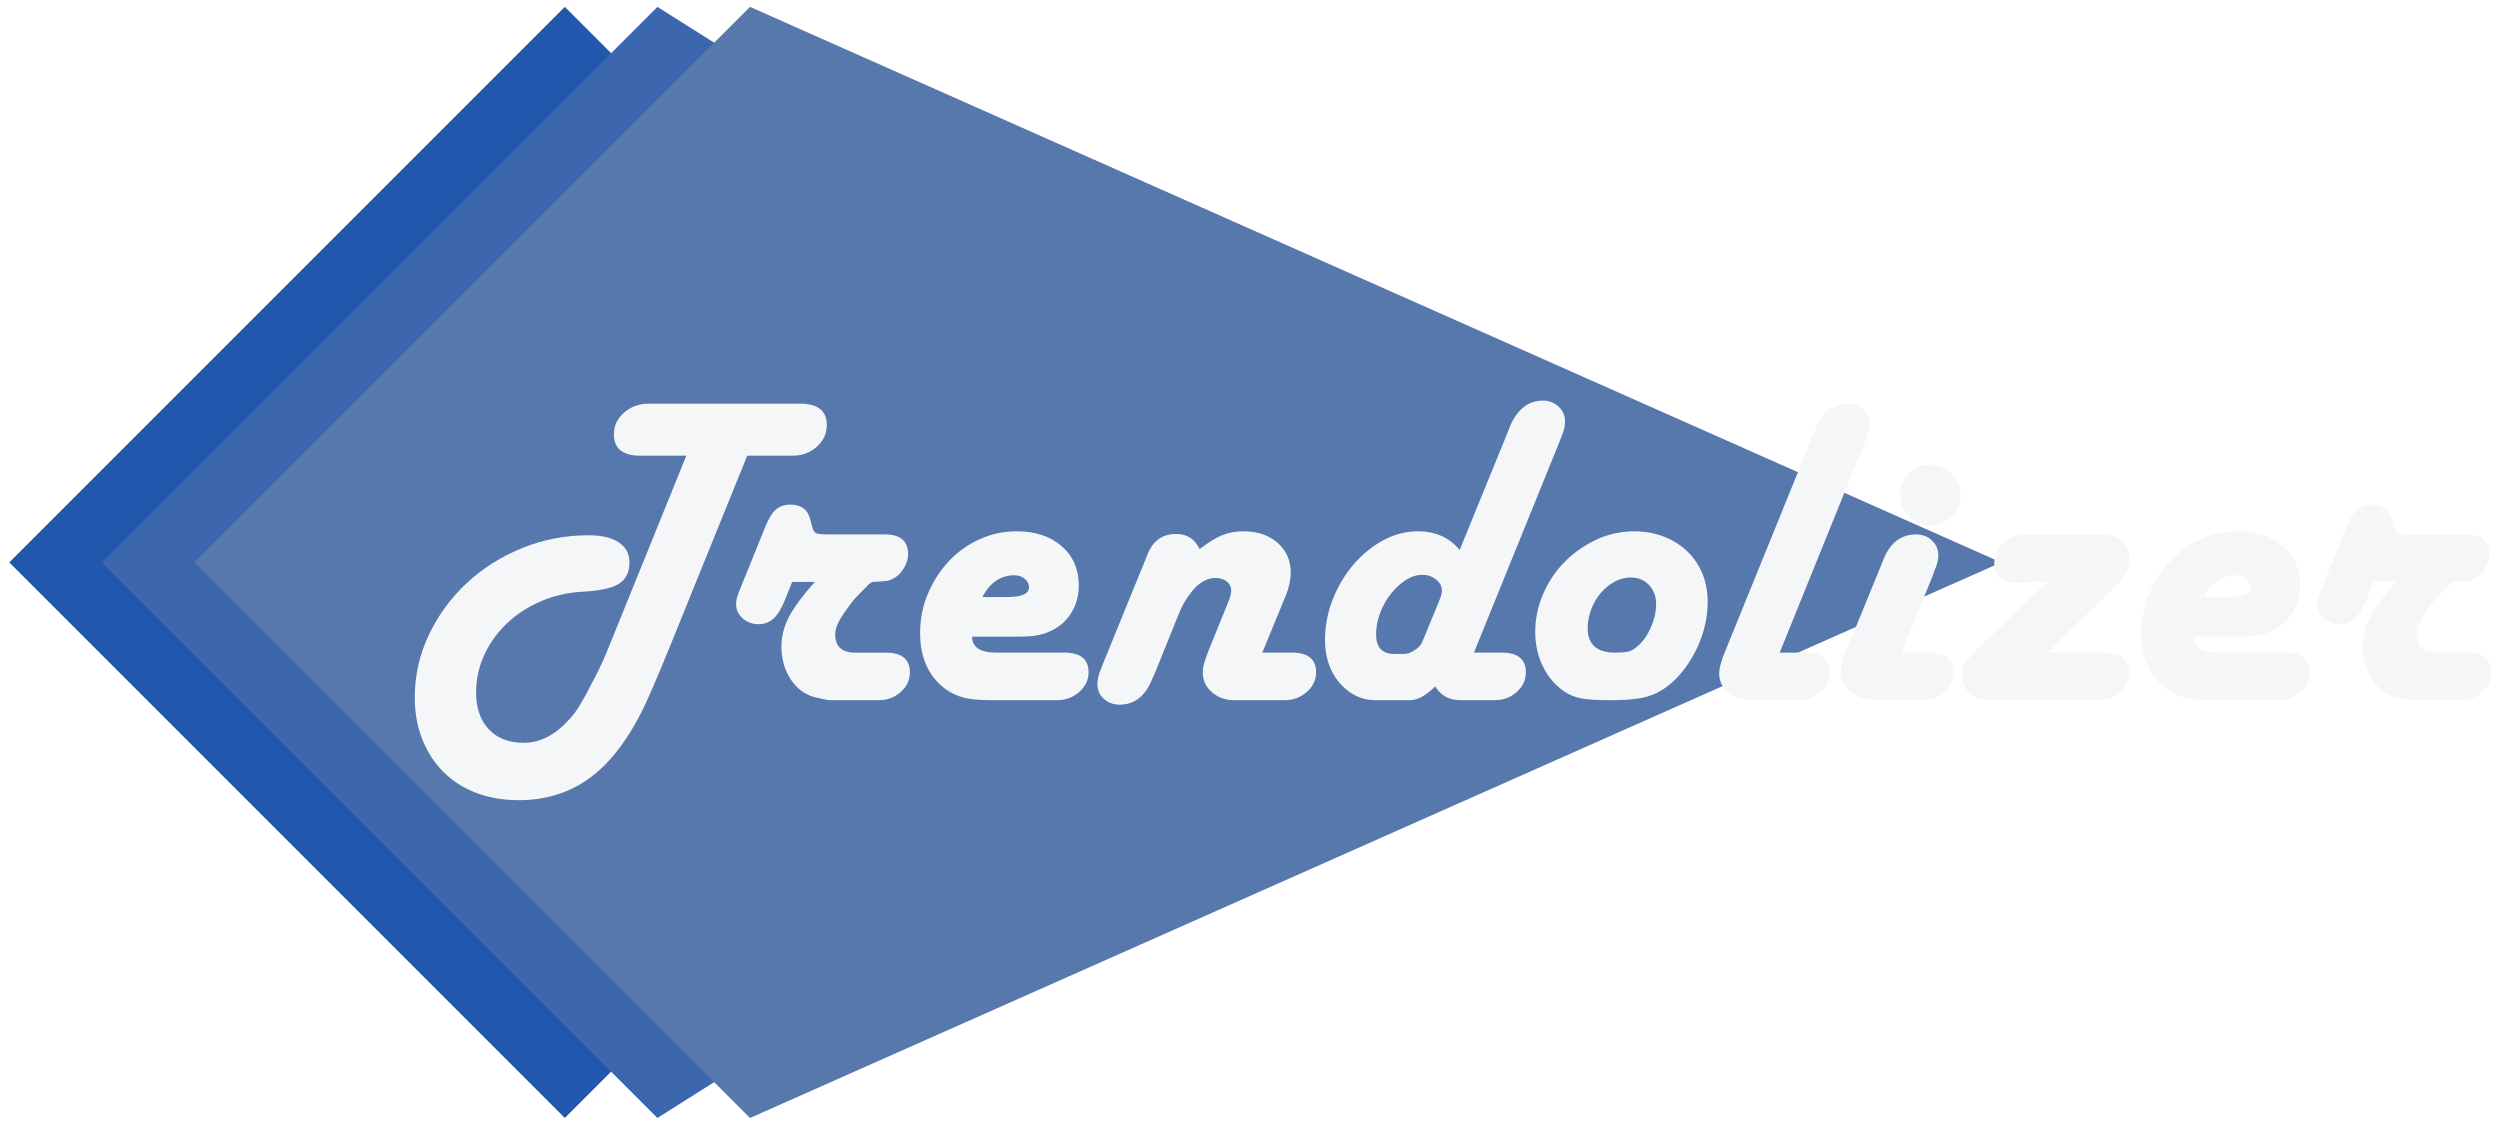
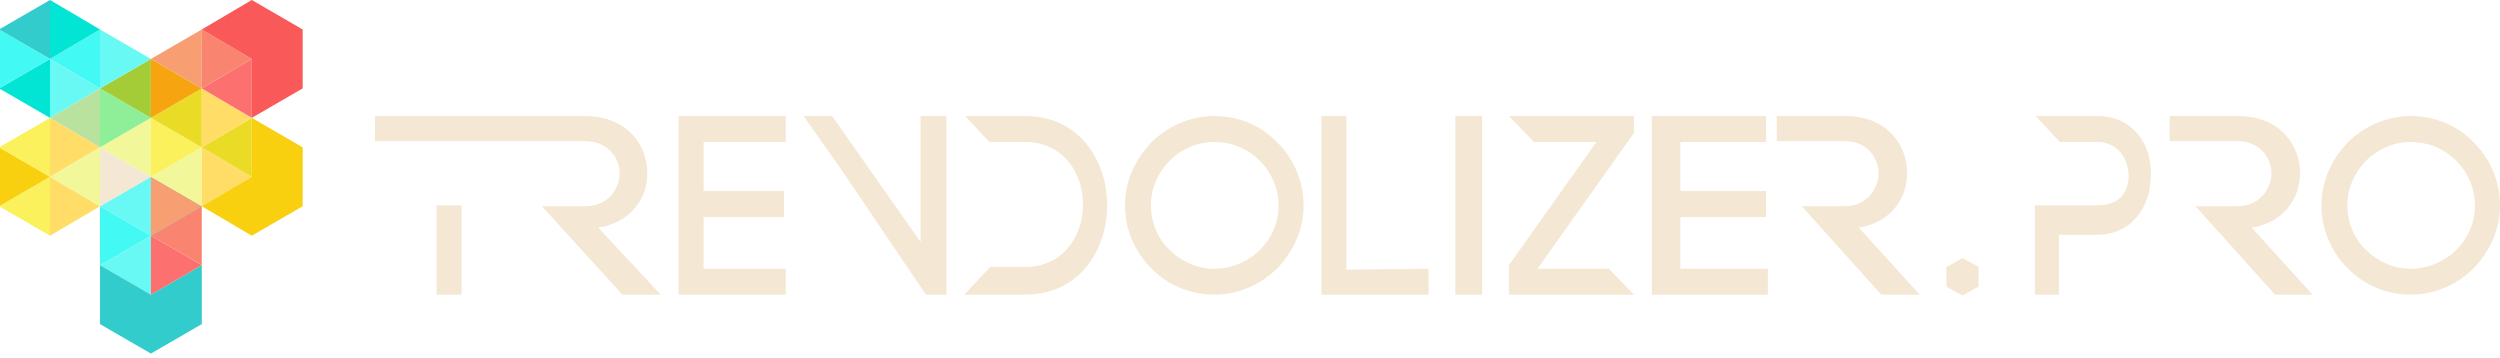
- <svg xmlns="http://www.w3.org/2000/svg" viewBox="0 0 135 61" width="135" height="61">
-   <rect id="square_main" x="9.287" y="9.157" transform="matrix(0.7071 0.7071 -0.7071 0.7071 30.4085 -12.6714)" fill="#2157AD" width="42.426" height="42.426" />
-   <polygon id="square_one" fill="#3C66AD" points="35.5,60.371 5.5,30.371 35.5,0.371 83.02,30.371 " />
-   <polygon id="square_two" fill="#5778AD" points="40.5,60.371 10.5,30.371 40.5,0.371 108.061,30.371 " />
+ <svg xmlns="http://www.w3.org/2000/svg" version="1.1" id="Layer_1" x="0px" y="0px" viewBox="0 0 280 40" style="enable-background:new 0 0 280 40;" xml:space="preserve">
+   <style type="text/css">
+ 	.st0{display:none;}
+ 	.st1{display:inline;fill:#29252C;}
+ 	.st2{fill:#69F9F5;}
+ 	.st3{fill:#FAF15D;}
+ 	.st4{fill:#F9D00F;}
+ 	.st5{fill:#03E5D4;}
+ 	.st6{fill:#43F9F4;}
+ 	.st7{fill:#33CCCC;}
+ 	.st8{fill:#FFDD67;}
+ 	.st9{fill:#B9E29F;}
+ 	.st10{fill:#93D2FD;}
+ 	.st11{fill:#F4E7D3;}
+ 	.st12{fill:#F2F79A;}
+ 	.st13{fill:#8FEF99;}
+ 	.st14{fill:#A4CC36;}
+ 	.st15{fill:#FC7070;}
+ 	.st16{fill:#F98470;}
+ 	.st17{fill:#F79F72;}
+ 	.st18{fill:#EADB26;}
+ 	.st19{fill:#F7A411;}
+ 	.st20{fill:#F95959;}
+ </style>
+   <g class="st0">
+     <rect x="-60" y="-180" class="st1" width="400" height="400" />
+   </g>
  <g>
-     <path fill="#f5f6f7" d="M36.294,34.618c-0.192,0.479-0.392,0.968-0.6,1.464s-0.376,0.889-0.504,1.176   c-0.864,2.049-1.876,3.553-3.036,4.513s-2.54,1.439-4.14,1.439c-0.849,0-1.616-0.132-2.304-0.396   c-0.688-0.265-1.276-0.641-1.764-1.128c-0.488-0.489-0.868-1.073-1.14-1.753c-0.272-0.68-0.408-1.436-0.408-2.268   c0-1.184,0.252-2.308,0.756-3.372c0.504-1.063,1.184-1.995,2.04-2.796c0.856-0.8,1.852-1.432,2.988-1.896   c1.136-0.464,2.336-0.696,3.6-0.696c0.704,0,1.248,0.128,1.632,0.384c0.384,0.256,0.576,0.616,0.576,1.08   c0,0.528-0.188,0.912-0.564,1.151c-0.376,0.24-1.036,0.385-1.98,0.433c-0.816,0.048-1.572,0.224-2.268,0.528   c-0.696,0.304-1.3,0.699-1.812,1.188c-0.513,0.488-0.917,1.053-1.212,1.691c-0.296,0.641-0.444,1.32-0.444,2.041   c0,0.832,0.228,1.492,0.684,1.979c0.456,0.488,1.083,0.732,1.884,0.732c0.864,0,1.664-0.4,2.4-1.2   c0.224-0.225,0.439-0.508,0.648-0.852c0.208-0.344,0.448-0.788,0.72-1.332c0.176-0.32,0.344-0.66,0.504-1.021   s0.312-0.724,0.456-1.092l4.056-10.008h-2.28h-0.312c-0.88-0.032-1.32-0.416-1.32-1.152c0-0.464,0.184-0.855,0.552-1.176   c0.368-0.32,0.808-0.48,1.32-0.48h0.312h7.68h0.312c0.879,0.032,1.32,0.416,1.32,1.152c0,0.464-0.18,0.856-0.54,1.176   c-0.36,0.32-0.796,0.48-1.308,0.48h-0.312h-2.136L36.294,34.618z" />
-     <path fill="#f5f6f7" d="M42.39,32.386c-0.192,0.479-0.4,0.819-0.624,1.02s-0.496,0.3-0.816,0.3c-0.32,0-0.6-0.104-0.84-0.312   c-0.24-0.208-0.36-0.465-0.36-0.769c0-0.128,0.016-0.247,0.048-0.36c0.032-0.111,0.104-0.303,0.216-0.576l1.32-3.263   c0.176-0.432,0.364-0.736,0.564-0.912c0.2-0.176,0.459-0.264,0.78-0.264c0.592,0,0.952,0.272,1.08,0.816l0.096,0.36   c0.048,0.192,0.116,0.312,0.204,0.36s0.316,0.072,0.684,0.072h2.76h0.288c0.832,0,1.248,0.36,1.248,1.08   c0,0.256-0.084,0.516-0.252,0.78c-0.168,0.264-0.364,0.444-0.588,0.54c-0.112,0.064-0.24,0.104-0.384,0.12   c-0.144,0.017-0.384,0.032-0.72,0.048l-0.144,0.096c-0.176,0.177-0.324,0.324-0.444,0.444s-0.228,0.232-0.324,0.337   c-0.096,0.104-0.18,0.207-0.252,0.312c-0.072,0.104-0.156,0.22-0.252,0.348c-0.224,0.32-0.376,0.572-0.456,0.757   c-0.08,0.184-0.12,0.363-0.12,0.539c0,0.656,0.36,0.984,1.08,0.984h1.464h0.288c0.8,0.032,1.2,0.384,1.2,1.056   c0,0.417-0.164,0.772-0.492,1.068s-0.724,0.444-1.188,0.444h-0.288h-2.304c-0.08,0-0.2-0.016-0.36-0.049   c-0.16-0.031-0.336-0.072-0.528-0.119c-0.528-0.145-0.956-0.469-1.284-0.973c-0.328-0.504-0.492-1.092-0.492-1.764   c0-0.544,0.136-1.076,0.408-1.596c0.271-0.52,0.735-1.148,1.392-1.885h-1.224L42.39,32.386z" />
-     <path fill="#f5f6f7" d="M53.814,35.242h3.48h0.288c0.8,0.032,1.2,0.384,1.2,1.056c0,0.417-0.168,0.772-0.504,1.068   c-0.336,0.296-0.736,0.444-1.2,0.444H56.79h-3.312c-0.592,0-1.064-0.045-1.416-0.133c-0.352-0.088-0.688-0.244-1.008-0.468   c-0.912-0.688-1.368-1.696-1.368-3.024c0-0.752,0.14-1.459,0.42-2.123c0.28-0.664,0.656-1.249,1.128-1.752   c0.472-0.504,1.024-0.9,1.656-1.188c0.632-0.288,1.3-0.432,2.004-0.432c1.008,0,1.82,0.268,2.436,0.804   c0.616,0.536,0.924,1.244,0.924,2.124c0,0.56-0.14,1.06-0.42,1.5c-0.28,0.44-0.66,0.765-1.14,0.972   c-0.128,0.064-0.252,0.112-0.372,0.145c-0.12,0.031-0.249,0.06-0.384,0.084c-0.136,0.023-0.292,0.04-0.468,0.048   c-0.176,0.009-0.384,0.012-0.624,0.012h-2.352C52.494,34.954,52.934,35.242,53.814,35.242z M54.342,32.242   c0.432,0,0.744-0.044,0.936-0.133c0.192-0.087,0.288-0.219,0.288-0.396c0-0.176-0.076-0.327-0.228-0.456   c-0.152-0.128-0.34-0.192-0.564-0.192c-0.736,0-1.312,0.393-1.728,1.176H54.342z" />
-     <path fill="#f5f6f7" d="M69.582,35.242h0.288c0.8,0.032,1.199,0.384,1.199,1.056c0,0.417-0.168,0.772-0.504,1.068   s-0.736,0.444-1.2,0.444h-0.287h-2.425c-0.479,0-0.884-0.145-1.212-0.433s-0.491-0.64-0.491-1.056c0-0.176,0.023-0.344,0.071-0.504   s0.136-0.408,0.265-0.744l1.031-2.544c0.112-0.272,0.168-0.488,0.168-0.648c0-0.192-0.08-0.352-0.239-0.479   c-0.16-0.128-0.36-0.192-0.601-0.192c-0.479,0-0.92,0.257-1.319,0.769c-0.272,0.352-0.48,0.703-0.624,1.056l-1.368,3.384   l-0.145,0.313c-0.368,0.88-0.944,1.32-1.728,1.32c-0.336,0-0.62-0.105-0.853-0.313c-0.232-0.208-0.348-0.473-0.348-0.792   c0-0.256,0.064-0.528,0.192-0.816l0.119-0.312l2.377-5.833c0.287-0.768,0.808-1.152,1.56-1.152c0.592,0,1.016,0.272,1.271,0.816   c0.48-0.368,0.893-0.62,1.236-0.756c0.344-0.136,0.724-0.204,1.14-0.204c0.752,0,1.364,0.208,1.837,0.624   c0.472,0.417,0.708,0.952,0.708,1.608c0,0.176-0.021,0.364-0.061,0.564s-0.1,0.404-0.18,0.611l-1.296,3.145H69.582z" />
-     <path fill="#f5f6f7" d="M80.934,35.242h0.264c0.8,0.032,1.2,0.384,1.2,1.056c0,0.417-0.164,0.772-0.492,1.068   s-0.724,0.444-1.188,0.444H80.43h-1.584c-0.593,0-1.041-0.248-1.345-0.744c-0.496,0.496-0.952,0.744-1.367,0.744h-1.872   c-0.385,0-0.74-0.084-1.068-0.252s-0.616-0.396-0.864-0.685s-0.44-0.628-0.576-1.021c-0.136-0.391-0.204-0.819-0.204-1.283   c0-0.768,0.141-1.504,0.421-2.209c0.279-0.703,0.651-1.327,1.115-1.871s0.996-0.98,1.597-1.308c0.6-0.328,1.228-0.492,1.884-0.492   c0.943,0,1.695,0.336,2.256,1.008l2.616-6.408l0.12-0.312c0.399-0.896,0.983-1.344,1.752-1.344c0.336,0,0.619,0.108,0.852,0.324   c0.231,0.216,0.349,0.484,0.349,0.804c0,0.256-0.064,0.528-0.192,0.816l-0.12,0.312l-4.608,11.352H80.934z M77.693,32.505   l0.072-0.191c0.063-0.129,0.096-0.272,0.096-0.433c0-0.224-0.104-0.42-0.313-0.588s-0.455-0.252-0.743-0.252   c-0.305,0-0.604,0.096-0.9,0.288c-0.296,0.191-0.564,0.44-0.804,0.744c-0.24,0.305-0.433,0.648-0.576,1.031   c-0.145,0.385-0.216,0.769-0.216,1.152c0,0.705,0.327,1.057,0.983,1.057h0.528c0.176,0,0.368-0.068,0.576-0.205   c0.208-0.135,0.344-0.283,0.408-0.443L77.693,32.505z" />
-     <path fill="#f5f6f7" d="M85.386,37.713c-0.328-0.063-0.628-0.184-0.899-0.36c-0.497-0.336-0.885-0.787-1.164-1.355   c-0.28-0.568-0.421-1.188-0.421-1.859c0-0.721,0.145-1.412,0.433-2.076s0.68-1.244,1.176-1.74s1.063-0.892,1.704-1.188   c0.64-0.296,1.32-0.444,2.04-0.444c0.576,0,1.107,0.096,1.596,0.288s0.908,0.456,1.26,0.792c0.353,0.336,0.624,0.736,0.816,1.2   c0.192,0.463,0.288,0.976,0.288,1.536c0,0.465-0.06,0.928-0.18,1.393c-0.12,0.464-0.288,0.904-0.504,1.32   c-0.217,0.416-0.473,0.799-0.769,1.151s-0.62,0.64-0.972,0.864c-0.353,0.225-0.732,0.376-1.141,0.455   c-0.407,0.081-0.979,0.121-1.716,0.121C86.229,37.81,85.714,37.778,85.386,37.713z M89.046,31.591   c-0.256-0.271-0.584-0.406-0.984-0.406c-0.304,0-0.596,0.076-0.876,0.227s-0.527,0.354-0.744,0.608   c-0.216,0.254-0.388,0.549-0.516,0.883s-0.192,0.676-0.192,1.025c0,0.875,0.496,1.313,1.488,1.313c0.288,0,0.512-0.016,0.672-0.048   c0.16-0.031,0.313-0.11,0.456-0.238c0.304-0.223,0.561-0.561,0.769-1.015c0.207-0.453,0.312-0.895,0.312-1.324   C89.43,32.204,89.302,31.862,89.046,31.591z" />
-     <path fill="#f5f6f7" d="M97.325,35.242h0.288c0.8,0.032,1.2,0.384,1.2,1.056c0,0.417-0.168,0.772-0.504,1.068   s-0.736,0.444-1.2,0.444h-0.288h-2.088c-0.561,0-1.017-0.133-1.368-0.396s-0.528-0.611-0.528-1.044   c0-0.159,0.032-0.353,0.097-0.576c0.063-0.224,0.151-0.464,0.264-0.72l4.729-11.64l0.119-0.312c0.368-0.88,0.944-1.32,1.729-1.32   c0.32,0,0.596,0.108,0.828,0.324c0.231,0.216,0.348,0.477,0.348,0.78c0,0.24-0.056,0.512-0.168,0.816l-0.144,0.312l-4.536,11.208   H97.325z" />
-     <path fill="#f5f6f7" d="M103.997,35.242h0.287c0.8,0.032,1.2,0.384,1.2,1.056c0,0.417-0.168,0.772-0.504,1.068   s-0.736,0.444-1.2,0.444h-0.288h-1.848c-0.72,0-1.271-0.137-1.656-0.408c-0.384-0.271-0.576-0.664-0.576-1.176   c0-0.16,0.017-0.301,0.049-0.42c0.031-0.121,0.096-0.309,0.191-0.564l1.944-4.752l0.12-0.312c0.367-0.88,0.951-1.32,1.752-1.32   c0.336,0,0.62,0.108,0.852,0.324c0.232,0.216,0.349,0.484,0.349,0.804c0,0.24-0.064,0.504-0.192,0.792l-0.12,0.336l-1.68,4.128   H103.997z M103.085,27.874c-0.32-0.32-0.48-0.704-0.48-1.152c0-0.448,0.156-0.832,0.468-1.152c0.313-0.32,0.692-0.48,1.141-0.48   c0.464,0,0.855,0.16,1.176,0.48c0.319,0.32,0.479,0.712,0.479,1.176c0,0.448-0.155,0.828-0.468,1.14   c-0.312,0.312-0.7,0.468-1.164,0.468C103.788,28.354,103.404,28.194,103.085,27.874z" />
-     <path fill="#f5f6f7" d="M113.501,35.242h0.264c0.8,0.032,1.2,0.384,1.2,1.056c0,0.417-0.164,0.772-0.492,1.068   s-0.724,0.444-1.188,0.444h-0.288h-5.472c-0.48,0-0.864-0.124-1.152-0.373c-0.288-0.248-0.433-0.579-0.433-0.996   c0-0.223,0.064-0.436,0.192-0.635c0.128-0.201,0.328-0.437,0.6-0.709l3.841-3.695l-1.32,0.048c-0.08,0-0.185,0.009-0.313,0.024   c-0.832,0-1.247-0.36-1.247-1.081c0-0.432,0.168-0.796,0.504-1.092s0.743-0.444,1.224-0.444h0.312h3.648   c1.072,0,1.608,0.456,1.608,1.368c0,0.48-0.249,0.96-0.744,1.44l-3.696,3.576H113.501z" />
-     <path fill="#f5f6f7" d="M119.765,35.242h3.479h0.288c0.8,0.032,1.2,0.384,1.2,1.056c0,0.417-0.168,0.772-0.504,1.068   s-0.736,0.444-1.2,0.444h-0.288h-3.313c-0.592,0-1.063-0.045-1.415-0.133c-0.353-0.088-0.688-0.244-1.009-0.468   c-0.912-0.688-1.368-1.696-1.368-3.024c0-0.752,0.141-1.459,0.421-2.123c0.279-0.664,0.655-1.249,1.128-1.752   c0.472-0.504,1.023-0.9,1.655-1.188s1.3-0.432,2.004-0.432c1.009,0,1.82,0.268,2.437,0.804c0.615,0.536,0.924,1.244,0.924,2.124   c0,0.56-0.14,1.06-0.42,1.5s-0.66,0.765-1.14,0.972c-0.129,0.064-0.252,0.112-0.372,0.145c-0.12,0.031-0.248,0.06-0.384,0.084   c-0.137,0.023-0.293,0.04-0.469,0.048c-0.176,0.009-0.384,0.012-0.624,0.012h-2.352C118.444,34.954,118.884,35.242,119.765,35.242z    M120.292,32.242c0.433,0,0.744-0.044,0.937-0.133c0.191-0.087,0.288-0.219,0.288-0.396c0-0.176-0.076-0.327-0.229-0.456   c-0.152-0.128-0.34-0.192-0.563-0.192c-0.736,0-1.313,0.393-1.729,1.176H120.292z" />
-     <path fill="#f5f6f7" d="M127.78,32.386c-0.191,0.479-0.4,0.819-0.624,1.02s-0.496,0.3-0.815,0.3c-0.32,0-0.601-0.104-0.841-0.312   c-0.239-0.208-0.359-0.465-0.359-0.769c0-0.128,0.016-0.247,0.048-0.36c0.032-0.111,0.104-0.303,0.216-0.576l1.32-3.263   c0.176-0.432,0.363-0.736,0.563-0.912c0.2-0.176,0.46-0.264,0.78-0.264c0.592,0,0.952,0.272,1.08,0.816l0.096,0.36   c0.048,0.192,0.116,0.312,0.204,0.36s0.315,0.072,0.685,0.072h2.76h0.288c0.831,0,1.248,0.36,1.248,1.08   c0,0.256-0.084,0.516-0.252,0.78c-0.168,0.264-0.364,0.444-0.588,0.54c-0.112,0.064-0.24,0.104-0.385,0.12   c-0.144,0.017-0.384,0.032-0.72,0.048l-0.144,0.096c-0.177,0.177-0.324,0.324-0.444,0.444s-0.229,0.232-0.324,0.337   c-0.096,0.104-0.18,0.207-0.252,0.312s-0.156,0.22-0.252,0.348c-0.225,0.32-0.376,0.572-0.456,0.757   c-0.08,0.184-0.12,0.363-0.12,0.539c0,0.656,0.36,0.984,1.08,0.984h1.464h0.288c0.8,0.032,1.2,0.384,1.2,1.056   c0,0.417-0.164,0.772-0.492,1.068s-0.724,0.444-1.188,0.444h-0.288h-2.305c-0.08,0-0.2-0.016-0.359-0.049   c-0.16-0.031-0.336-0.072-0.528-0.119c-0.528-0.145-0.956-0.469-1.284-0.973s-0.491-1.092-0.491-1.764   c0-0.544,0.136-1.076,0.407-1.596c0.272-0.52,0.736-1.148,1.393-1.885h-1.225L127.78,32.386z" />
+     <polygon class="st2" points="16.9,26.4 11.2,23.1 16.9,19.8  " />
+     <polygon class="st3" points="5.6,26.4 -0.1,23.1 5.6,19.8  " />
+     <polygon class="st4" points="-0.1,16.5 5.6,19.8 -0.1,23.1  " />
+     <polygon class="st3" points="5.6,19.8 -0.1,16.5 5.6,13.2  " />
+     <polygon class="st5" points="5.6,13.2 -0.1,9.9 5.6,6.6  " />
+     <polygon class="st6" points="-0.1,3.3 5.6,6.6 -0.1,9.9  " />
+     <polygon class="st7" points="5.6,6.6 -0.1,3.3 5.6,0  " />
+     <polygon class="st8" points="5.6,19.8 11.2,23.1 5.6,26.4  " />
+     <polygon class="st8" points="5.6,13.2 11.2,16.5 5.6,19.8  " />
+     <polygon class="st9" points="11.2,16.5 5.6,13.2 11.2,9.9  " />
+     <polygon class="st2" points="5.6,6.6 11.2,9.9 5.6,13.2  " />
+     <polygon class="st6" points="11.2,9.9 5.6,6.6 11.2,3.3  " />
+     <polygon class="st5" points="5.6,0 11.2,3.3 5.6,6.6  " />
+     <polygon class="st2" points="16.9,33 11.2,29.7 16.9,26.4  " />
+     <line class="st10" x1="16.9" y1="26.4" x2="11.2" y2="29.7" />
+     <polygon class="st11" points="11.2,16.5 16.9,19.8 11.2,23.1  " />
+     <polygon class="st12" points="16.9,19.8 11.2,16.5 16.9,13.2  " />
+     <polygon class="st13" points="11.2,9.9 16.9,13.2 11.2,16.5  " />
+     <polygon class="st14" points="16.9,13.2 11.2,9.9 16.9,6.6  " />
+     <polygon class="st2" points="11.2,3.3 16.9,6.6 11.2,9.9  " />
+     <polygon class="st7" points="16.9,33 11.2,29.7 11.2,36.3 16.9,39.6 22.6,36.3 22.6,29.7  " />
+     <polygon class="st15" points="16.9,26.4 22.6,29.7 16.9,33  " />
+     <polygon class="st16" points="22.6,29.7 16.9,26.4 22.6,23.1  " />
+     <polygon class="st7" points="16.9,19.8 22.6,23.1 16.9,26.4  " />
+     <polygon class="st17" points="16.9,19.8 22.6,23.1 16.9,26.4  " />
+     <polygon class="st12" points="22.6,23.1 16.9,19.8 22.6,16.5  " />
+     <polygon class="st3" points="16.9,13.2 22.6,16.5 16.9,19.8  " />
+     <polygon class="st18" points="22.6,16.5 16.9,13.2 22.6,9.9  " />
+     <polygon class="st19" points="16.9,6.6 22.6,9.9 16.9,13.2  " />
+     <polygon class="st17" points="22.6,9.9 16.9,6.6 22.6,3.3  " />
+     <polygon class="st8" points="22.6,16.5 28.2,19.8 22.6,23.1  " />
+     <polygon class="st18" points="28.2,19.8 22.6,16.5 28.2,13.2  " />
+     <polygon class="st8" points="22.6,9.9 28.2,13.2 22.6,16.5  " />
+     <polygon class="st15" points="28.2,13.2 22.6,9.9 28.2,6.6  " />
+     <polygon class="st16" points="22.6,3.3 28.2,6.6 22.6,9.9  " />
+     <polygon class="st20" points="28.2,0 22.6,3.3 28.2,6.6 28.2,13.2 33.9,9.9 33.9,3.3  " />
+     <polygon class="st6" points="11.2,23.1 16.9,26.4 11.2,29.7  " />
+     <polygon class="st12" points="11.2,23.1 5.6,19.8 11.2,16.5  " />
+     <polygon class="st4" points="33.9,16.5 33.9,16.5 28.2,13.2 28.2,19.8 22.6,23.1 28.2,26.4 33.9,23.1 33.9,16.5  " />
  </g>
+   <path class="st11" d="M90,13h3.2l9.9,14.1V13h2.9v20h-2.3l-9.6-14.2L90,13z" />
+   <path class="st11" d="M128.9,16c1.8-1.8,4.3-3,7.1-3c2.8,0,5.3,1.1,7.1,3c1.8,1.8,2.9,4.3,2.9,7c0,2.8-1.2,5.2-2.9,7  c-1.8,1.8-4.3,3-7.1,3c-2.7,0-5.3-1.1-7.1-3c-1.8-1.8-2.9-4.3-2.9-7C126,20.2,127.2,17.8,128.9,16z M141.1,18  c-1.3-1.3-3.1-2.1-5.1-2.1c-1.9,0-3.7,0.8-5,2.1c-1.3,1.3-2.1,3.1-2.1,5s0.8,3.8,2.1,5c1.3,1.3,3.1,2.1,5,2.1c1.9,0,3.8-0.8,5.1-2.1  c1.3-1.3,2.1-3,2.1-5S142.3,19.2,141.1,18z" />
+   <path class="st11" d="M166,13v20h-3V13H166z" />
+   <path class="st11" d="M262.9,16c1.8-1.8,4.3-3,7.1-3c2.8,0,5.3,1.1,7.1,3c1.8,1.8,2.9,4.3,2.9,7c0,2.8-1.2,5.2-2.9,7  c-1.8,1.8-4.3,3-7.1,3c-2.7,0-5.3-1.1-7.1-3c-1.8-1.8-2.9-4.3-2.9-7C260,20.2,261.2,17.8,262.9,16z M275.1,18  c-1.3-1.3-3.1-2.1-5.1-2.1c-1.9,0-3.7,0.8-5,2.1c-1.3,1.3-2.1,3.1-2.1,5s0.8,3.8,2.1,5c1.3,1.3,3.1,2.1,5,2.1c1.9,0,3.8-0.8,5.1-2.1  c1.3-1.3,2.1-3,2.1-5S276.3,19.2,275.1,18z" />
+   <rect x="48.9" y="23" class="st11" width="2.8" height="10" />
+   <path class="st11" d="M67,25.5c3.7-0.6,5.5-3.3,5.5-6.1c0-3.2-2.3-6.4-7-6.4H42v2.8h23.5c2.6,0,3.9,1.9,3.9,3.6  c0,1.7-1.3,3.7-3.8,3.7h-4.9l9,9.9H74L67,25.5z" />
+   <path class="st11" d="M114.8,13h-6.7l2.7,2.9h4c4.3,0,6.5,3.5,6.5,7c0,3.5-2.2,7-6.5,7h-3.9L108,33h6.8c6.1,0,9.2-5,9.2-10  C124,18,120.9,13,114.8,13z" />
+   <polygon class="st11" points="150.8,30.2 150.8,13 148,13 148,33 160,33 160,30.1 " />
+   <path class="st11" d="M201.8,23.1h4.8c2.5,0,3.8-2,3.8-3.7c0-1.7-1.3-3.6-3.8-3.6H202h-3l0-2.8h7.7c4.6,0,6.9,3.2,6.9,6.4  c0,2.8-1.8,5.5-5.4,6.1L215,33h-4.3L201.8,23.1z" />
+   <path class="st11" d="M234.9,13H228l2.7,2.9h4.2c2.3,0,3.5,1.9,3.5,3.8c0,1.9-1.1,3.3-3.5,3.3l-7,0l0,10h2.7v-6.7h4.2  c4.1,0,6.1-3.3,6.1-6.7C241,16.3,239,13,234.9,13z" />
+   <path class="st11" d="M245.9,23.1h4.7c2.5,0,3.8-2,3.8-3.7c0-1.7-1.3-3.6-3.8-3.6H246h-3l0-2.8h7.7c4.6,0,6.9,3.2,6.9,6.4  c0,2.8-1.8,5.5-5.4,6.1L259,33h-4.2L245.9,23.1z" />
+   <g>
+     <path class="st11" d="M78.8,30.1H88V33H76V13h12v2.9h-9.2v5.5h9v2.9h-9V30.1z" />
+   </g>
+   <g>
+     <path class="st11" d="M188.2,30.1h9.8V33h-13V13h12.8v2.9h-9.6v5.5h9.6v2.9h-9.6V30.1z" />
+   </g>
+   <polygon class="st11" points="218,29.9 218,32.1 219.8,33.1 221.6,32.1 221.6,29.9 219.8,28.9 " />
+   <polygon class="st11" points="183,13 169,13 171.8,15.9 178.8,15.9 169,29.7 169,33 170.1,33 183,33 180.2,30.1 172.2,30.1   183,14.9 " />
</svg>
